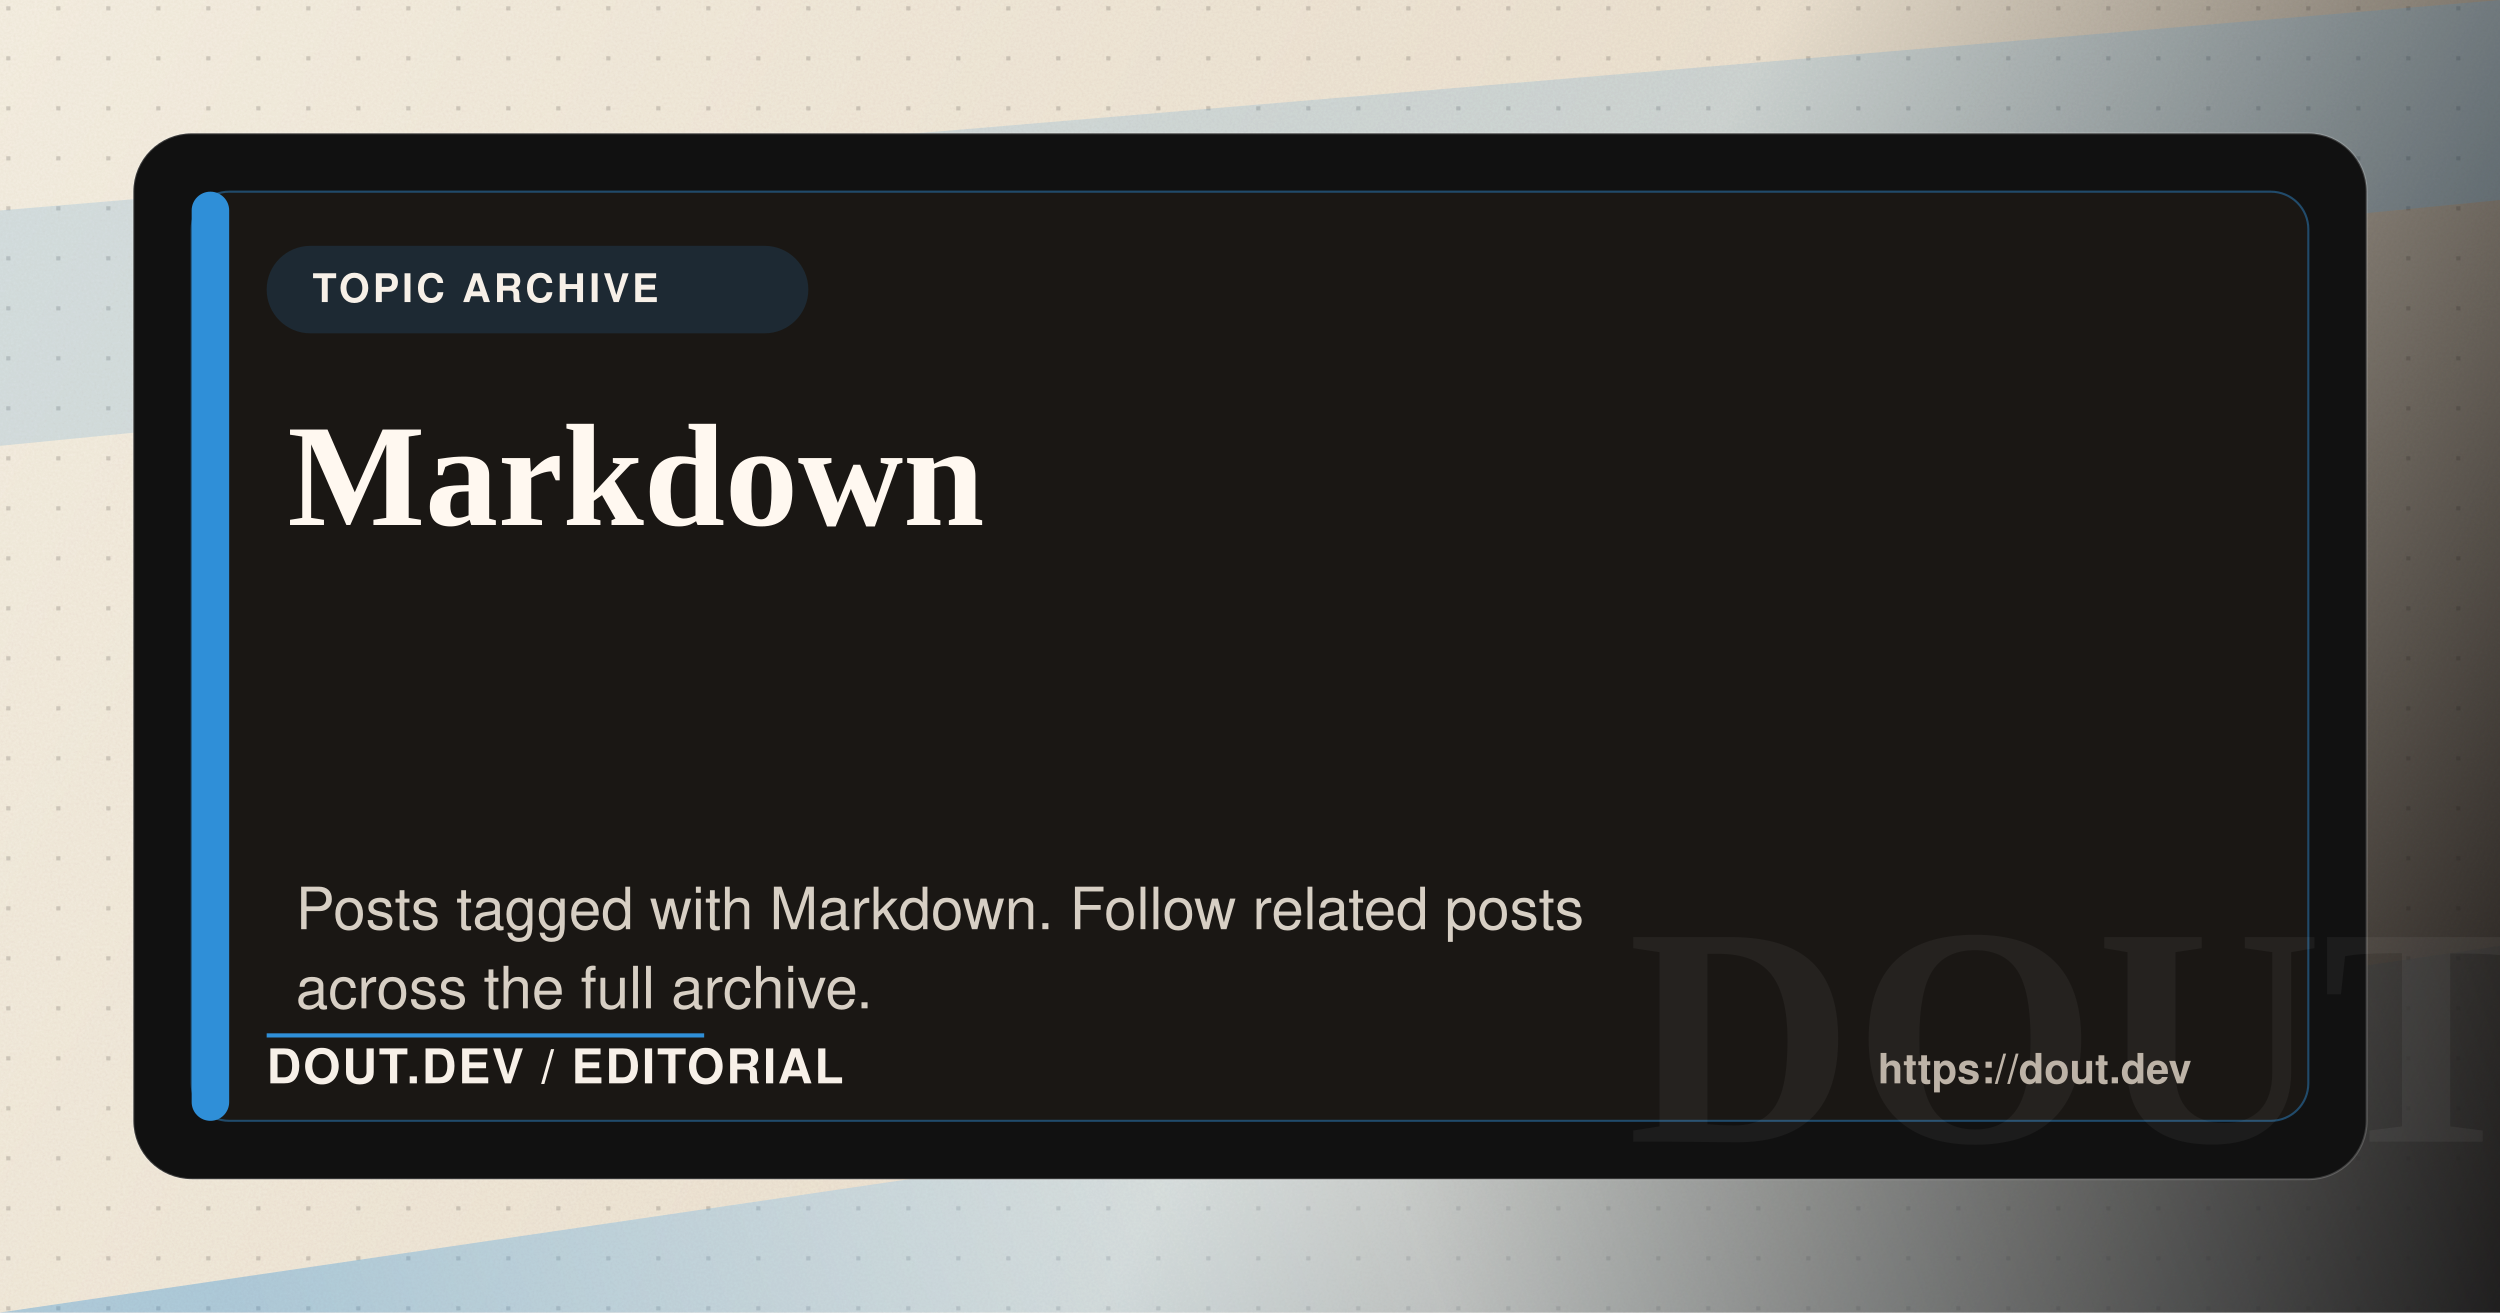
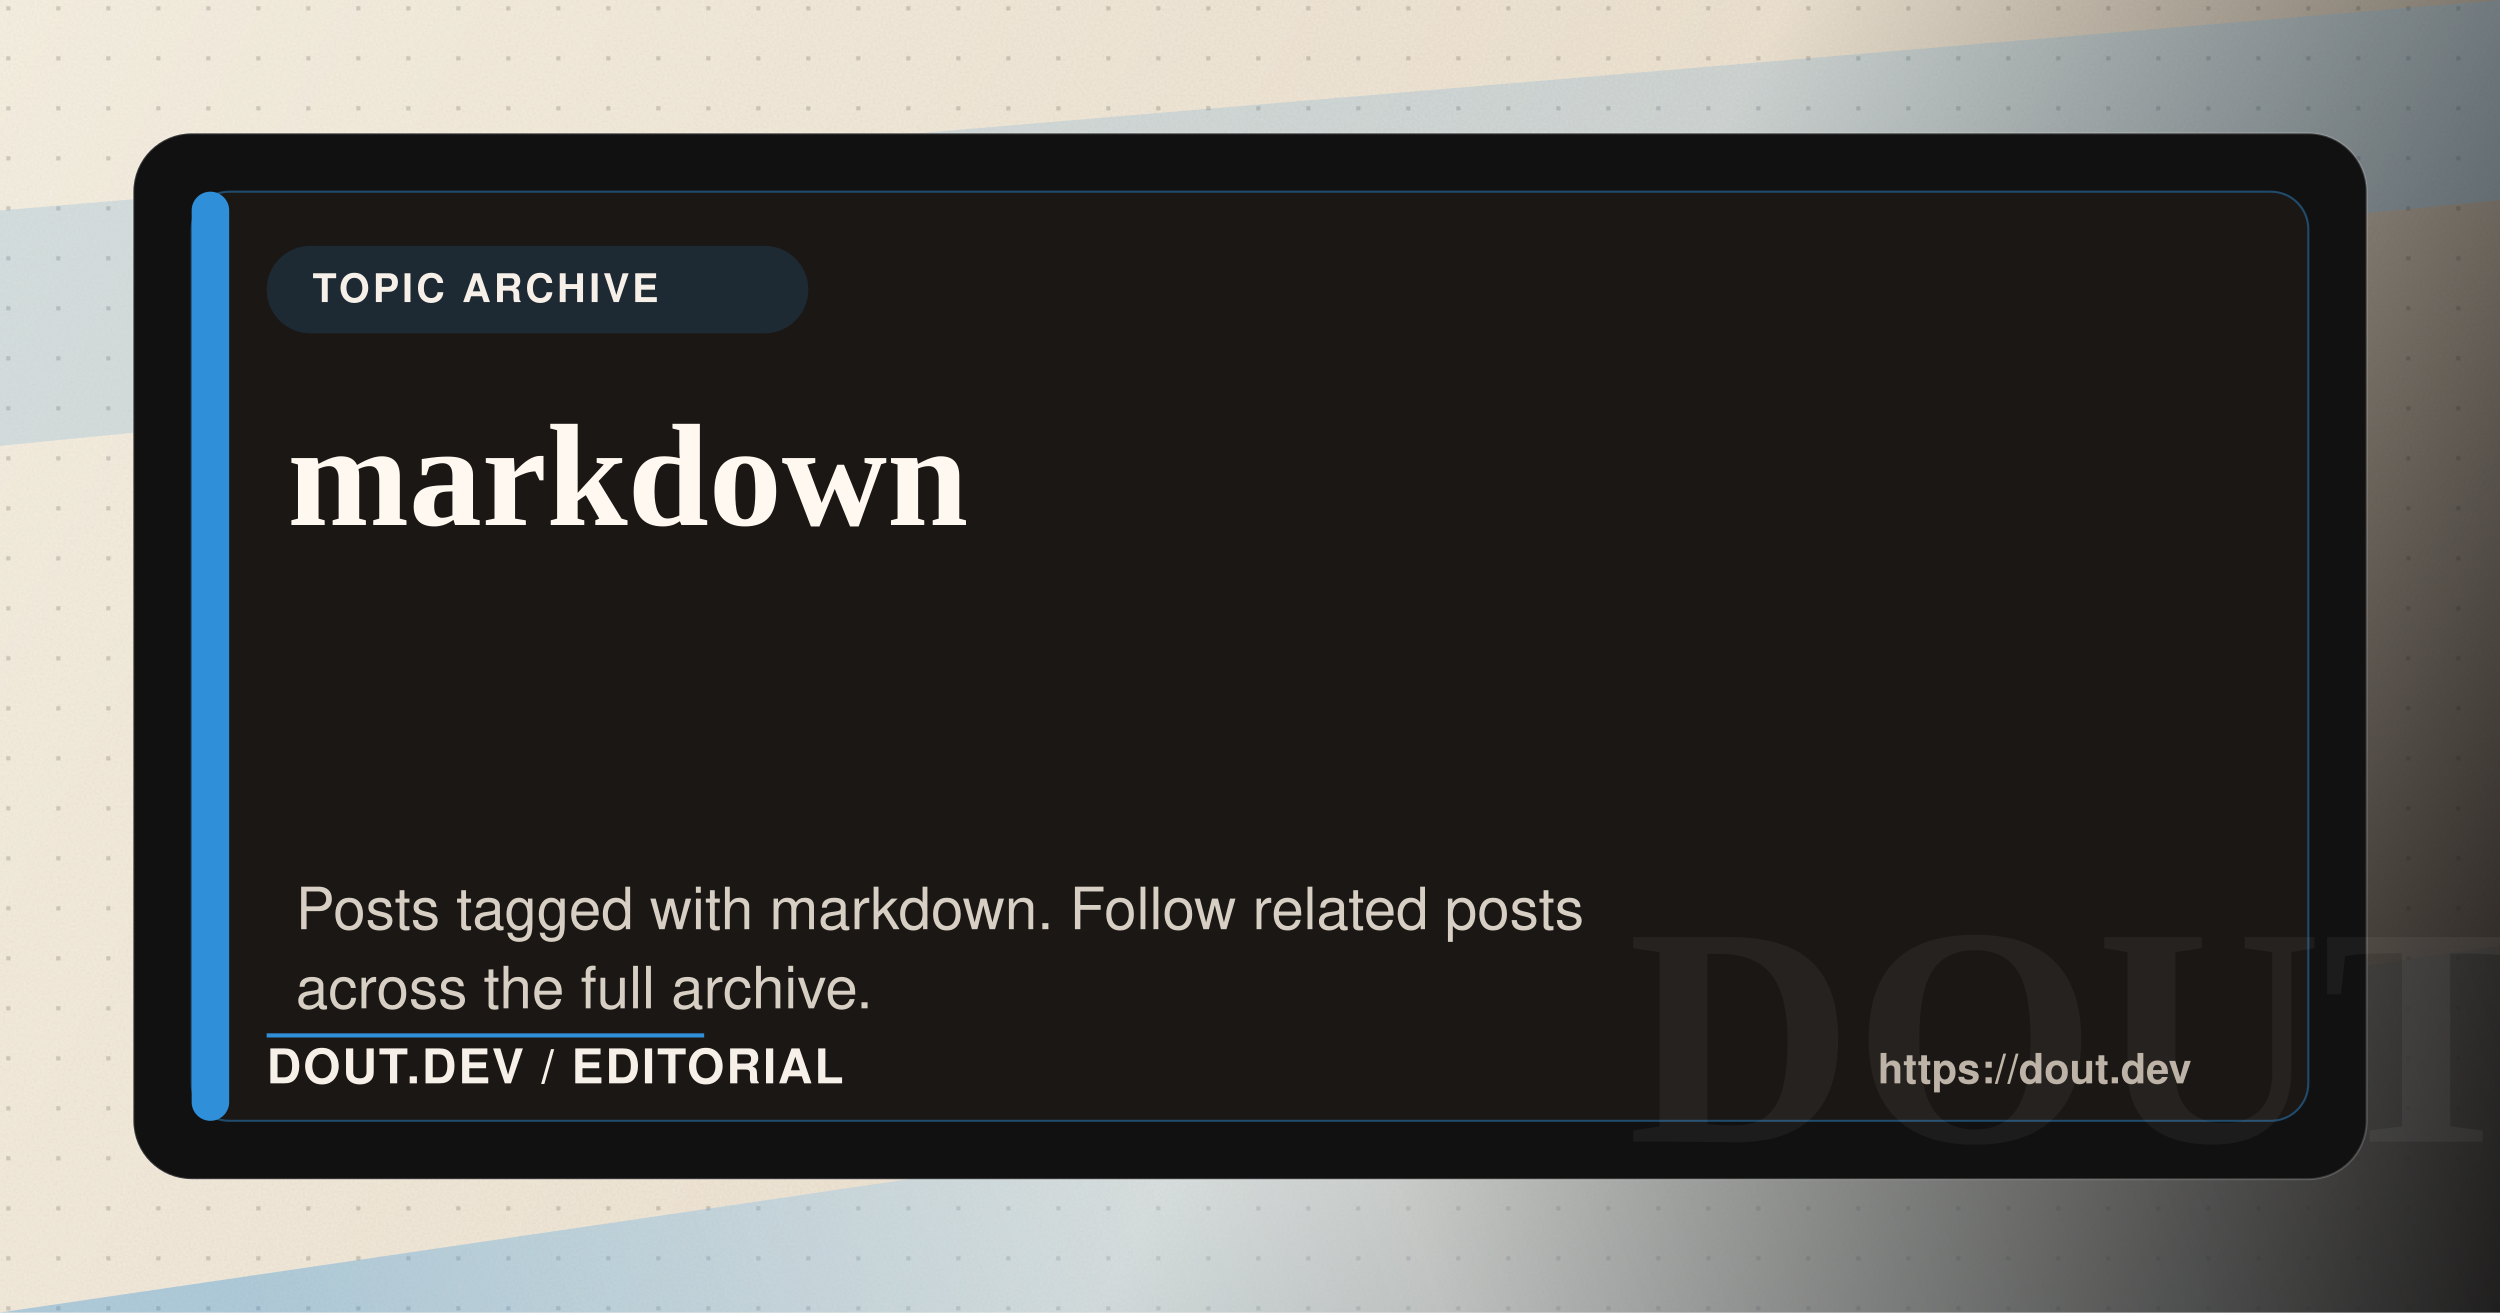
<svg xmlns="http://www.w3.org/2000/svg" width="1200" height="630" viewBox="0 0 1200 630" fill="none">
  <defs>
    <filter id="paperTexture" x="0" y="0" width="100%" height="100%" color-interpolation-filters="sRGB">
      <feTurbulence type="fractalNoise" baseFrequency="0.8" numOctaves="3" seed="17" result="noise" />
      <feColorMatrix in="noise" type="matrix" values="0 0 0 0 0.52 0 0 0 0 0.48 0 0 0 0 0.42 0 0 0 0.08 0" />
      <feBlend in="SourceGraphic" mode="multiply" />
    </filter>
    <linearGradient id="paper" x1="0" y1="0" x2="1200" y2="630" gradientUnits="userSpaceOnUse">
      <stop stop-color="#F6EFE2" />
      <stop offset="0.56" stop-color="#ECE2D1" />
      <stop offset="1" stop-color="#15110F" />
    </linearGradient>
    <linearGradient id="accentSweep" x1="72" y1="520" x2="1128" y2="120" gradientUnits="userSpaceOnUse">
      <stop stop-color="#2f8fd8" />
      <stop offset="0.48" stop-color="#cfeaff" />
      <stop offset="1" stop-color="#111111" />
    </linearGradient>
    <pattern id="dotGrid" width="24" height="24" patternUnits="userSpaceOnUse">
      <rect x="3" y="3" width="2" height="2" fill="#16120F" fill-opacity="0.16" />
    </pattern>
  </defs>
  <rect width="1200" height="630" fill="url(#paper)" filter="url(#paperTexture)" />
  <rect width="1200" height="630" fill="url(#dotGrid)" />
  <path d="M0 630 L1200 454 L1200 630 Z" fill="url(#accentSweep)" opacity="0.34" />
  <path d="M0 101 L1200 0 L1200 96 L0 214 Z" fill="#2f8fd8" opacity="0.16" />
  <rect x="64" y="64" width="1072" height="502" rx="28" fill="#111111" stroke="#FFFFFF" stroke-opacity="0.18" />
  <rect x="92" y="92" width="1016" height="446" rx="18" fill="#1A1714" stroke="#2f8fd8" stroke-opacity="0.45" />
  <rect x="92" y="92" width="18" height="446" rx="9" fill="#2f8fd8" />
  <rect x="128" y="118" width="260" height="42" rx="21" ry="21" fill="#2f8fd8" fill-opacity="0.16" />
  <text x="150" y="145" fill="#F7F0E8" font-family="Avenir Next, Segoe UI, Helvetica, Arial, sans-serif" font-size="19" font-weight="800" letter-spacing="0.08em">TOPIC ARCHIVE</text>
  <text x="998" y="548" text-anchor="middle" fill="#FFFFFF" fill-opacity="0.05" font-family="Georgia, Times New Roman, serif" font-size="150" font-weight="700" letter-spacing="0">DOUT</text>
  <text x="138" y="252" fill="#FFF8F0" font-family="Georgia, Times New Roman, serif" font-size="70" font-weight="700" letter-spacing="0">
-     <tspan x="138" dy="0">Markdown</tspan>
+     <tspan x="138" dy="0">markdown</tspan>
  </text>
  <text x="142" y="446" fill="#D7CFC4" font-family="Avenir Next, Segoe UI, Helvetica, Arial, sans-serif" font-size="28" font-weight="500" letter-spacing="0">
-     <tspan x="142" dy="0">Posts tagged with Markdown. Follow related posts</tspan>
+     <tspan x="142" dy="0">Posts tagged with markdown. Follow related posts</tspan>
    <tspan x="142" dy="38">across the full archive.</tspan>
  </text>
  <rect x="128" y="496" width="210" height="2" fill="#2f8fd8" />
  <text x="128" y="520" fill="#F7F0E8" font-family="Avenir Next, Segoe UI, Helvetica, Arial, sans-serif" font-size="23" font-weight="800" letter-spacing="0.04em">DOUT.DEV / EDITORIAL</text>
  <text x="1052" y="520" text-anchor="end" fill="#BDB3A7" font-family="Avenir Next, Segoe UI, Helvetica, Arial, sans-serif" font-size="20" font-weight="600" letter-spacing="0">https://dout.dev</text>
</svg>
